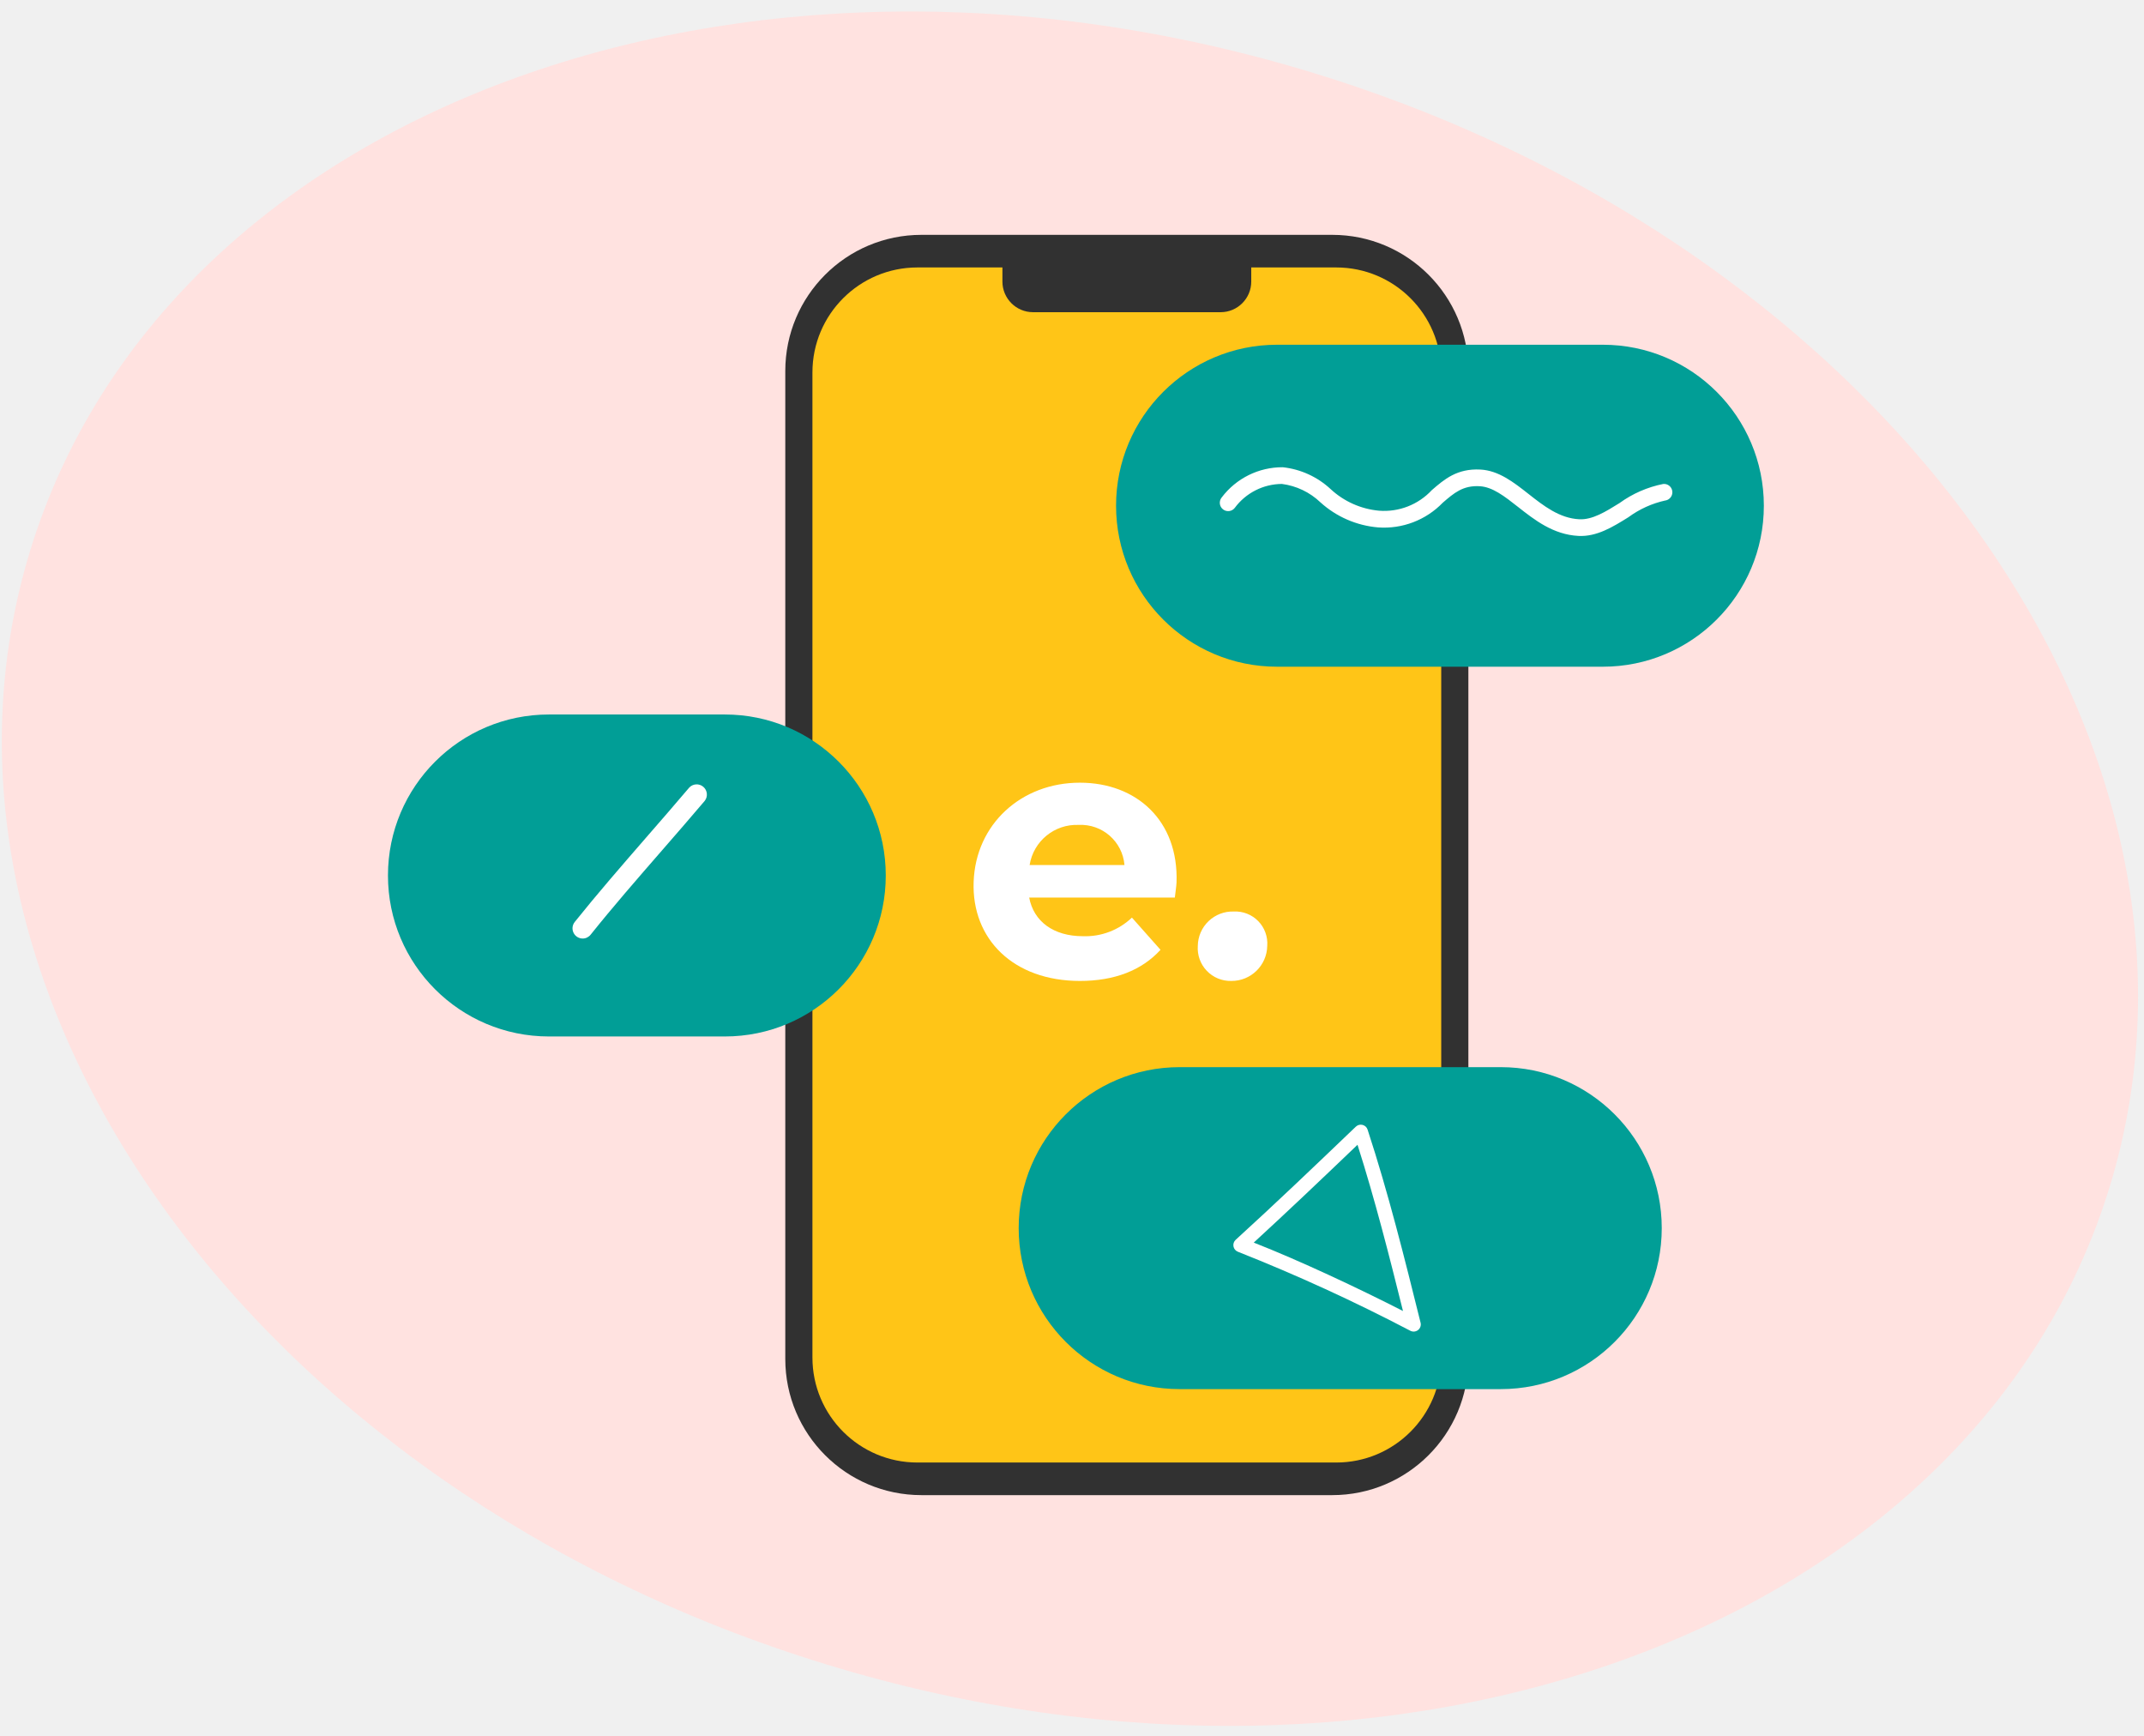
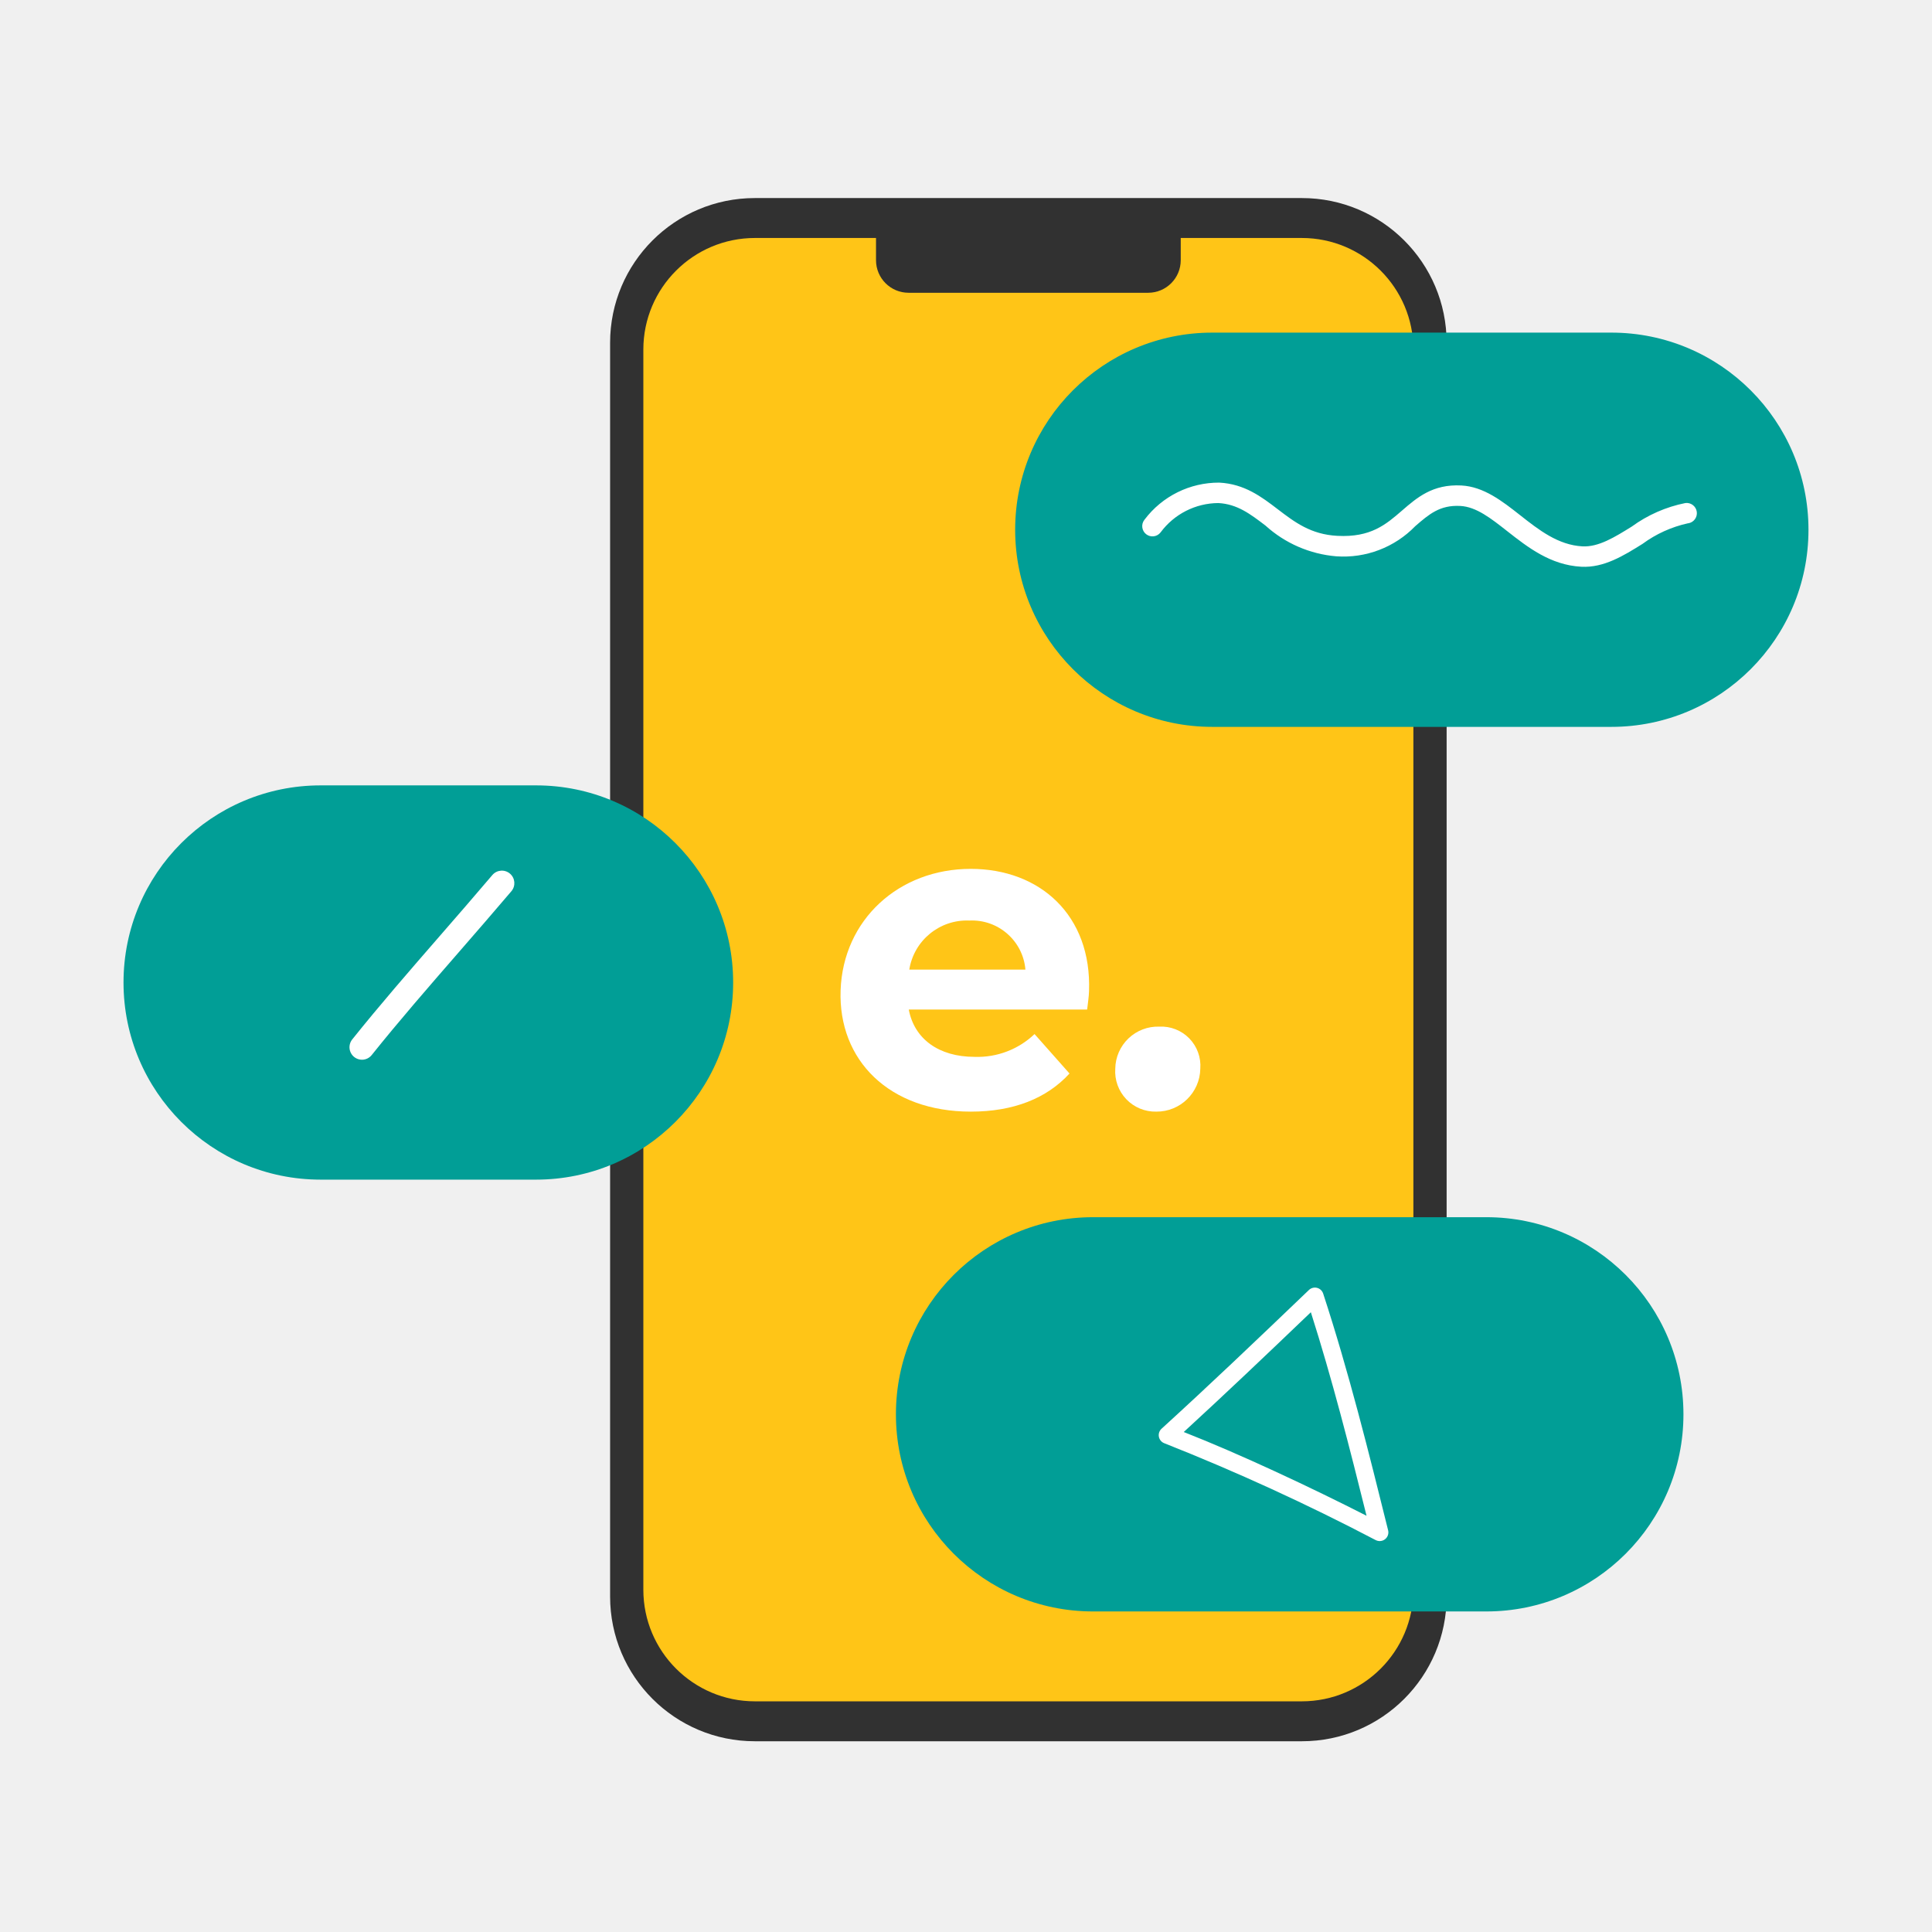
- <svg xmlns="http://www.w3.org/2000/svg" width="210" height="170" viewBox="0 0 210 170">
-   <defs>
-     <clipPath id="clip-path">
-       <rect x="20" y="24" width="210" height="170" fill="none" />
-     </clipPath>
-   </defs>
-   <g id="Group_3304" data-name="Group 3304" transform="translate(7541 2860)">
-     <g id="Scroll_Group_39" data-name="Scroll Group 39" transform="translate(-7561 -2884)" clip-path="url(#clip-path)" style="isolation: isolate">
-       <ellipse id="Ellipse_768" data-name="Ellipse 768" cx="106.5" cy="81.5" rx="106.5" ry="81.5" transform="translate(46.779) rotate(17)" fill="#ffe2e0" />
-     </g>
-     <g id="Group_3303" data-name="Group 3303" transform="translate(-8005.009 -3291.29)">
-       <rect id="Rectangle_257" data-name="Rectangle 257" width="66.907" height="123.426" rx="13.334" transform="translate(540.926 454.29)" fill="#313131" />
-       <rect id="Rectangle_258" data-name="Rectangle 258" width="61.589" height="117.04" rx="10.283" transform="translate(543.585 457.483)" fill="#ffc517" />
-       <path id="Rectangle_259" data-name="Rectangle 259" d="M0,0H24.372a0,0,0,0,1,0,0V3.782a3,3,0,0,1-3,3H3a3,3,0,0,1-3-3V0A0,0,0,0,1,0,0Z" transform="translate(562.194 455.083)" fill="#313131" />
-       <g id="Group_2227" data-name="Group 2227" transform="translate(559.361 507.942)">
-         <path id="Path_3095" data-name="Path 3095" d="M601.49,540.068H587.224c.442,2.348,2.389,3.785,5.263,3.785a6.615,6.615,0,0,0,4.8-1.822l2.8,3.154c-1.824,2-4.49,3.049-7.89,3.049-6.52,0-10.615-4.1-10.413-9.708.2-5.642,4.659-9.708,10.407-9.708,5.538,0,9.682,3.714,9.465,9.779C601.633,539.016,601.542,539.612,601.49,540.068Zm-14.222-3.189h9.29a4.291,4.291,0,0,0-4.487-3.926A4.663,4.663,0,0,0,587.268,536.879Z" transform="translate(-581.77 -528.817)" fill="#fff" />
-         <path id="Path_3096" data-name="Path 3096" d="M611.111,549.034a3.41,3.41,0,0,1,3.521-3.365,3.133,3.133,0,0,1,3.28,3.365,3.493,3.493,0,0,1-3.524,3.434A3.207,3.207,0,0,1,611.111,549.034Z" transform="translate(-589.141 -533.051)" fill="#fff" />
+ <svg xmlns="http://www.w3.org/2000/svg" width="178" height="178" viewBox="0 0 178 178">
+   <g id="Group_3315" data-name="Group 3315" transform="translate(5623 1867)">
+     <rect id="Rectangle_1561" data-name="Rectangle 1561" width="178" height="178" transform="translate(-5623 -1867)" fill="none" />
+     <g id="Group_2280" data-name="Group 2280" transform="translate(-6113.629 -2303.042)">
+       <rect id="Rectangle_257" data-name="Rectangle 257" width="77.072" height="142.178" rx="13.334" transform="translate(546.839 454.29)" fill="#313131" />
+       <rect id="Rectangle_258" data-name="Rectangle 258" width="70.946" height="134.822" rx="10.283" transform="translate(549.902 457.968)" fill="#ffc517" />
+       <path id="Rectangle_259" data-name="Rectangle 259" d="M0,0H28.075a0,0,0,0,1,0,0V4.812a3,3,0,0,1-3,3H3a3,3,0,0,1-3-3V0A0,0,0,0,1,0,0Z" transform="translate(571.338 455.203)" fill="#313131" />
+       <g id="Group_2227" data-name="Group 2227" transform="translate(568.074 516.093)">
+         <path id="Path_3095" data-name="Path 3095" d="M604.486,541.777H588.052c.51,2.7,2.752,4.36,6.063,4.36a7.62,7.62,0,0,0,5.525-2.1l3.221,3.634c-2.1,2.3-5.172,3.512-9.089,3.512-7.511,0-12.228-4.723-12-11.183.232-6.5,5.366-11.183,11.988-11.183,6.38,0,11.153,4.279,10.9,11.264C604.651,540.566,604.546,541.252,604.486,541.777ZM588.1,538.1h10.7a4.943,4.943,0,0,0-5.169-4.522A5.371,5.371,0,0,0,588.1,538.1Z" transform="translate(-581.77 -528.817)" fill="#fff" />
+         <path id="Path_3096" data-name="Path 3096" d="M611.112,549.545a3.928,3.928,0,0,1,4.055-3.876,3.61,3.61,0,0,1,3.779,3.876,4.024,4.024,0,0,1-4.059,3.955A3.7,3.7,0,0,1,611.112,549.545Z" transform="translate(-585.804 -531.134)" fill="#fff" />
      </g>
-       <path id="Path_3097" data-name="Path 3097" d="M558.992,534.947" transform="translate(-16.686 -22.416)" fill="none" stroke="#313131" stroke-miterlimit="10" stroke-width="1" />
-       <rect id="Rectangle_260" data-name="Rectangle 260" width="63.45" height="31.533" rx="15.766" transform="translate(573.324 465.052)" fill="#019e96" />
-       <rect id="Rectangle_261" data-name="Rectangle 261" width="62.988" height="31.533" rx="15.766" transform="translate(563.786 535.801)" fill="#019e96" />
-       <rect id="Rectangle_262" data-name="Rectangle 262" width="48.759" height="31.533" rx="15.766" transform="translate(502.009 501.264)" fill="#019e96" />
-       <g id="Group_2078" data-name="Group 2078" transform="translate(583.4 475.951)">
-         <path id="Path_2779" data-name="Path 2779" d="M15.622,6.183A9.619,9.619,0,0,1,9.839,4.024a6.7,6.7,0,0,0-3.861-1.6A5.785,5.785,0,0,0,1.491,5.008.818.818,0,0,1,.146,4.075l.013-.018A7.437,7.437,0,0,1,5.979.787a8.168,8.168,0,0,1,4.783,1.885,8.049,8.049,0,0,0,4.86,1.872,6.379,6.379,0,0,0,5.055-2.285C21.832,1.149,23.025,0,25.319,0c1.8,0,3.336,1.083,4.822,2.131,1.551,1.093,3.154,2.224,5.1,2.224,1.289,0,2.534-.867,3.852-1.785a10.916,10.916,0,0,1,4.193-2.1A.818.818,0,0,1,43.6,2.073l-.022,0a9.609,9.609,0,0,0-3.544,1.837c-1.468,1.022-2.984,2.078-4.788,2.078-2.471,0-4.37-1.34-6.048-2.523-1.394-.983-2.6-1.832-3.879-1.832-1.634,0-2.46.8-3.507,1.8A8,8,0,0,1,15.622,6.183Z" transform="translate(0.324 0) rotate(3)" fill="#fff" />
+       <path id="Path_3097" data-name="Path 3097" d="M558.992,534.947" transform="translate(-10.563 -13.567)" fill="none" stroke="#313131" stroke-miterlimit="10" stroke-width="1" />
+       <rect id="Rectangle_260" data-name="Rectangle 260" width="73.09" height="36.324" rx="18.162" transform="translate(584.158 466.687)" fill="#019e96" />
+       <rect id="Rectangle_261" data-name="Rectangle 261" width="72.557" height="36.324" rx="18.162" transform="translate(573.172 548.185)" fill="#019e96" />
+       <rect id="Rectangle_262" data-name="Rectangle 262" width="56.167" height="36.324" rx="18.162" transform="translate(502.009 508.401)" fill="#019e96" />
+       <g id="Group_2078" data-name="Group 2078" transform="translate(595.766 479.242)">
+         <path id="Path_2779" data-name="Path 2779" d="M18,7.122a11.081,11.081,0,0,1-6.661-2.487c-1.45-.989-2.7-1.844-4.447-1.844a6.664,6.664,0,0,0-5.17,2.977A.943.943,0,0,1,.168,4.695l.015-.021A8.567,8.567,0,0,1,6.887.906c2.329,0,3.945,1.1,5.51,2.172C14.023,4.189,15.56,5.234,18,5.234c3.087,0,4.416-1.278,5.824-2.632,1.33-1.279,2.7-2.6,5.347-2.6,2.07,0,3.842,1.248,5.554,2.455,1.786,1.259,3.634,2.562,5.88,2.562,1.485,0,2.92-1,4.437-2.056A12.574,12.574,0,0,1,49.868.536a.943.943,0,0,1,.355,1.852l-.025,0a11.068,11.068,0,0,0-4.083,2.116C44.425,5.685,42.678,6.9,40.6,6.9,37.754,6.9,35.566,5.358,33.633,4c-1.606-1.132-2.993-2.11-4.469-2.11-1.883,0-2.834.916-4.04,2.076A9.218,9.218,0,0,1,18,7.122Z" transform="translate(0.373 0) rotate(3)" fill="#fff" />
      </g>
-       <g id="Group_2228" data-name="Group 2228" transform="translate(520.083 508.084)">
-         <path id="Path_3100" data-name="Path 3100" d="M529.06,549.128a1,1,0,0,1-.779-1.623c2.2-2.749,4.542-5.443,7.022-8.3,1.384-1.592,2.787-3.2,4.184-4.851a1,1,0,0,1,1.524,1.293c-1.4,1.653-2.811,3.272-4.2,4.869-2.467,2.837-4.8,5.516-6.971,8.232A1,1,0,0,1,529.06,549.128Z" transform="translate(-528.061 -534.006)" fill="#fff" />
+       <g id="Group_2228" data-name="Group 2228" transform="translate(522.829 516.257)">
+         <path id="Path_3100" data-name="Path 3100" d="M529.212,551.426a1.151,1.151,0,0,1-.9-1.87c2.533-3.166,5.232-6.27,8.089-9.556,1.595-1.834,3.21-3.691,4.82-5.588a1.151,1.151,0,0,1,1.755,1.49c-1.615,1.9-3.238,3.769-4.838,5.609-2.842,3.268-5.526,6.354-8.03,9.483A1.146,1.146,0,0,1,529.212,551.426Z" transform="translate(-528.061 -534.006)" fill="#fff" />
      </g>
-       <g id="Group_2079" data-name="Group 2079" transform="translate(584.809 541.433)">
-         <path id="Path_2780" data-name="Path 2780" d="M644.435,599.978a.7.7,0,0,1-1,.78,175.658,175.658,0,0,0-16.892-7.74.7.7,0,0,1-.225-1.168c3.828-3.489,7.446-6.939,11.777-11.087a.7.7,0,0,1,1.145.286C641.281,587.276,642.883,593.731,644.435,599.978Zm-16.345-7.859c4.5,1.764,10.244,4.467,14.619,6.7-1.342-5.394-2.746-10.92-4.454-16.279-3.678,3.522-6.867,6.554-10.165,9.581Z" transform="translate(-626.09 -580.569)" fill="#fff" />
+       <g id="Group_2079" data-name="Group 2079" transform="translate(597.388 554.673)">
+         <path id="Path_2780" data-name="Path 2780" d="M647.222,602.927a.8.8,0,0,1-1.152.9,202.344,202.344,0,0,0-19.458-8.916.8.8,0,0,1-.259-1.346c4.41-4.019,8.578-7.993,13.567-12.772a.8.8,0,0,1,1.319.33C643.589,588.3,645.435,595.73,647.222,602.927Zm-18.828-9.053c5.185,2.032,11.8,5.146,16.84,7.715-1.545-6.214-3.163-12.579-5.131-18.752-4.237,4.058-7.911,7.55-11.71,11.036Z" transform="translate(-626.09 -580.569)" fill="#fff" />
      </g>
-       <path id="Path_3101" data-name="Path 3101" d="M656.178,504.873" transform="translate(-41.105 -14.859)" fill="none" stroke="#313131" stroke-miterlimit="10" stroke-width="1" />
+       <path id="Path_3101" data-name="Path 3101" d="M656.178,504.873" transform="translate(-23.928 -9.432)" fill="none" stroke="#313131" stroke-miterlimit="10" stroke-width="1" />
    </g>
  </g>
</svg>
